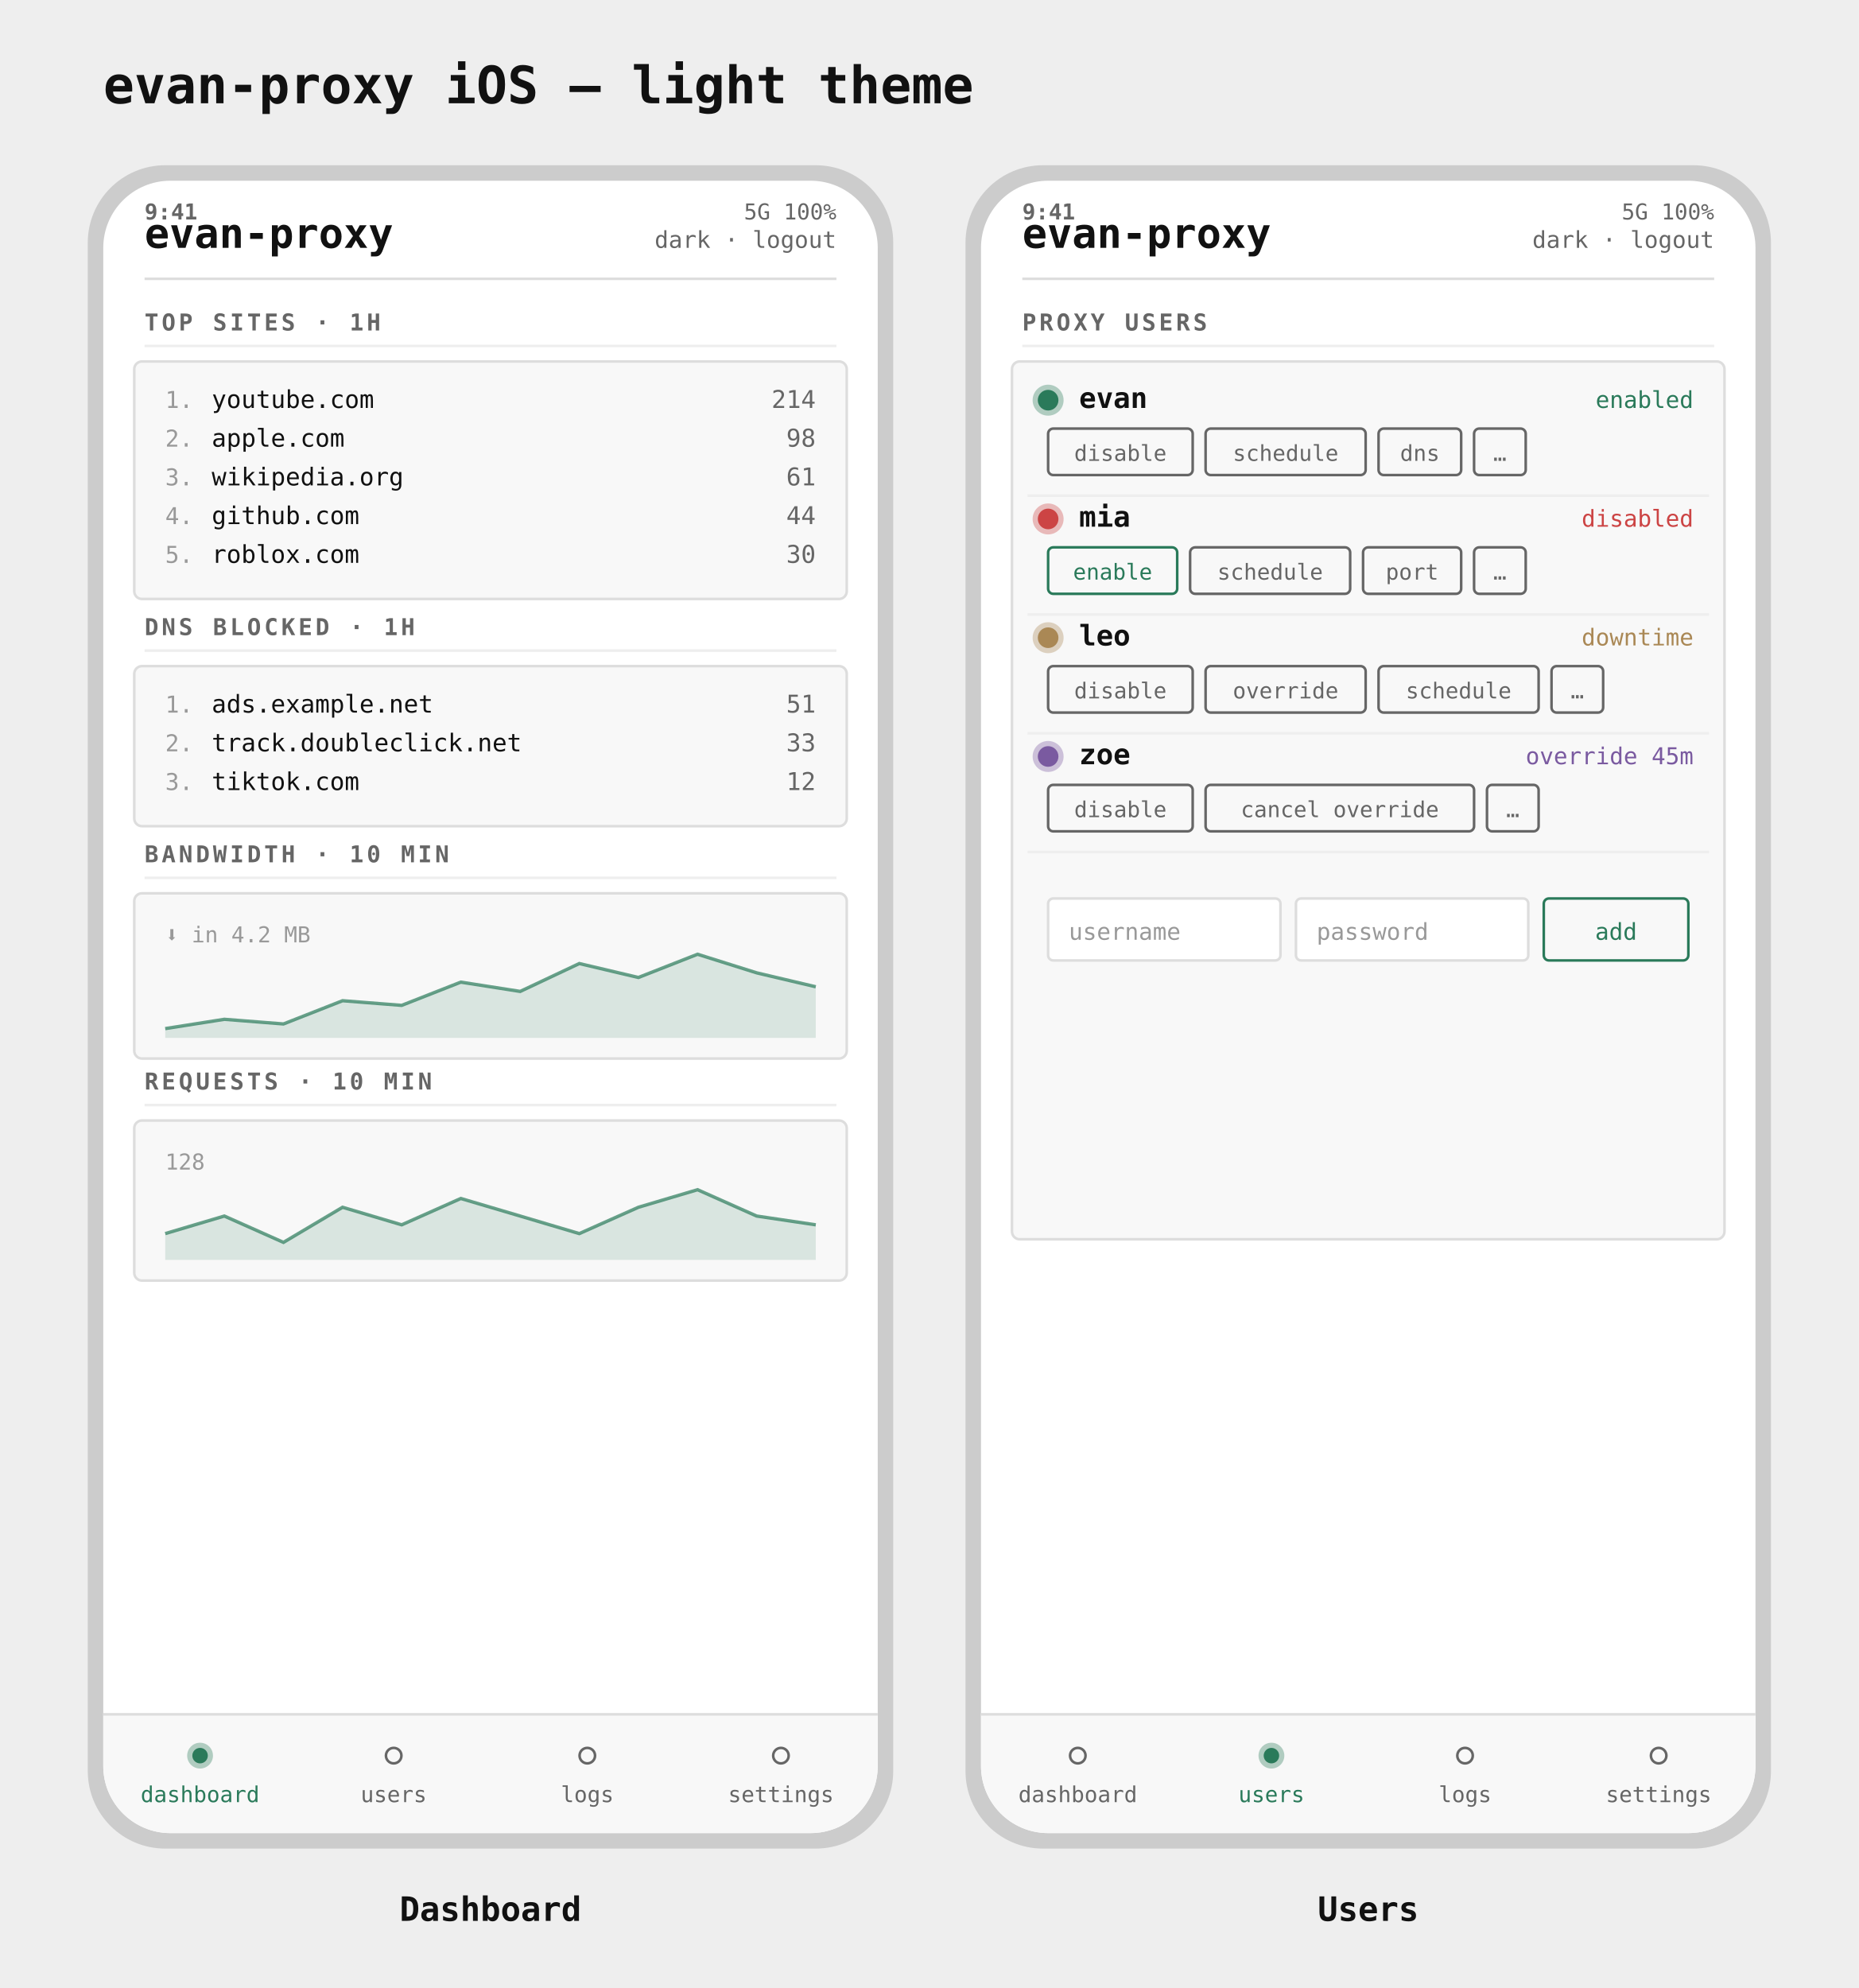
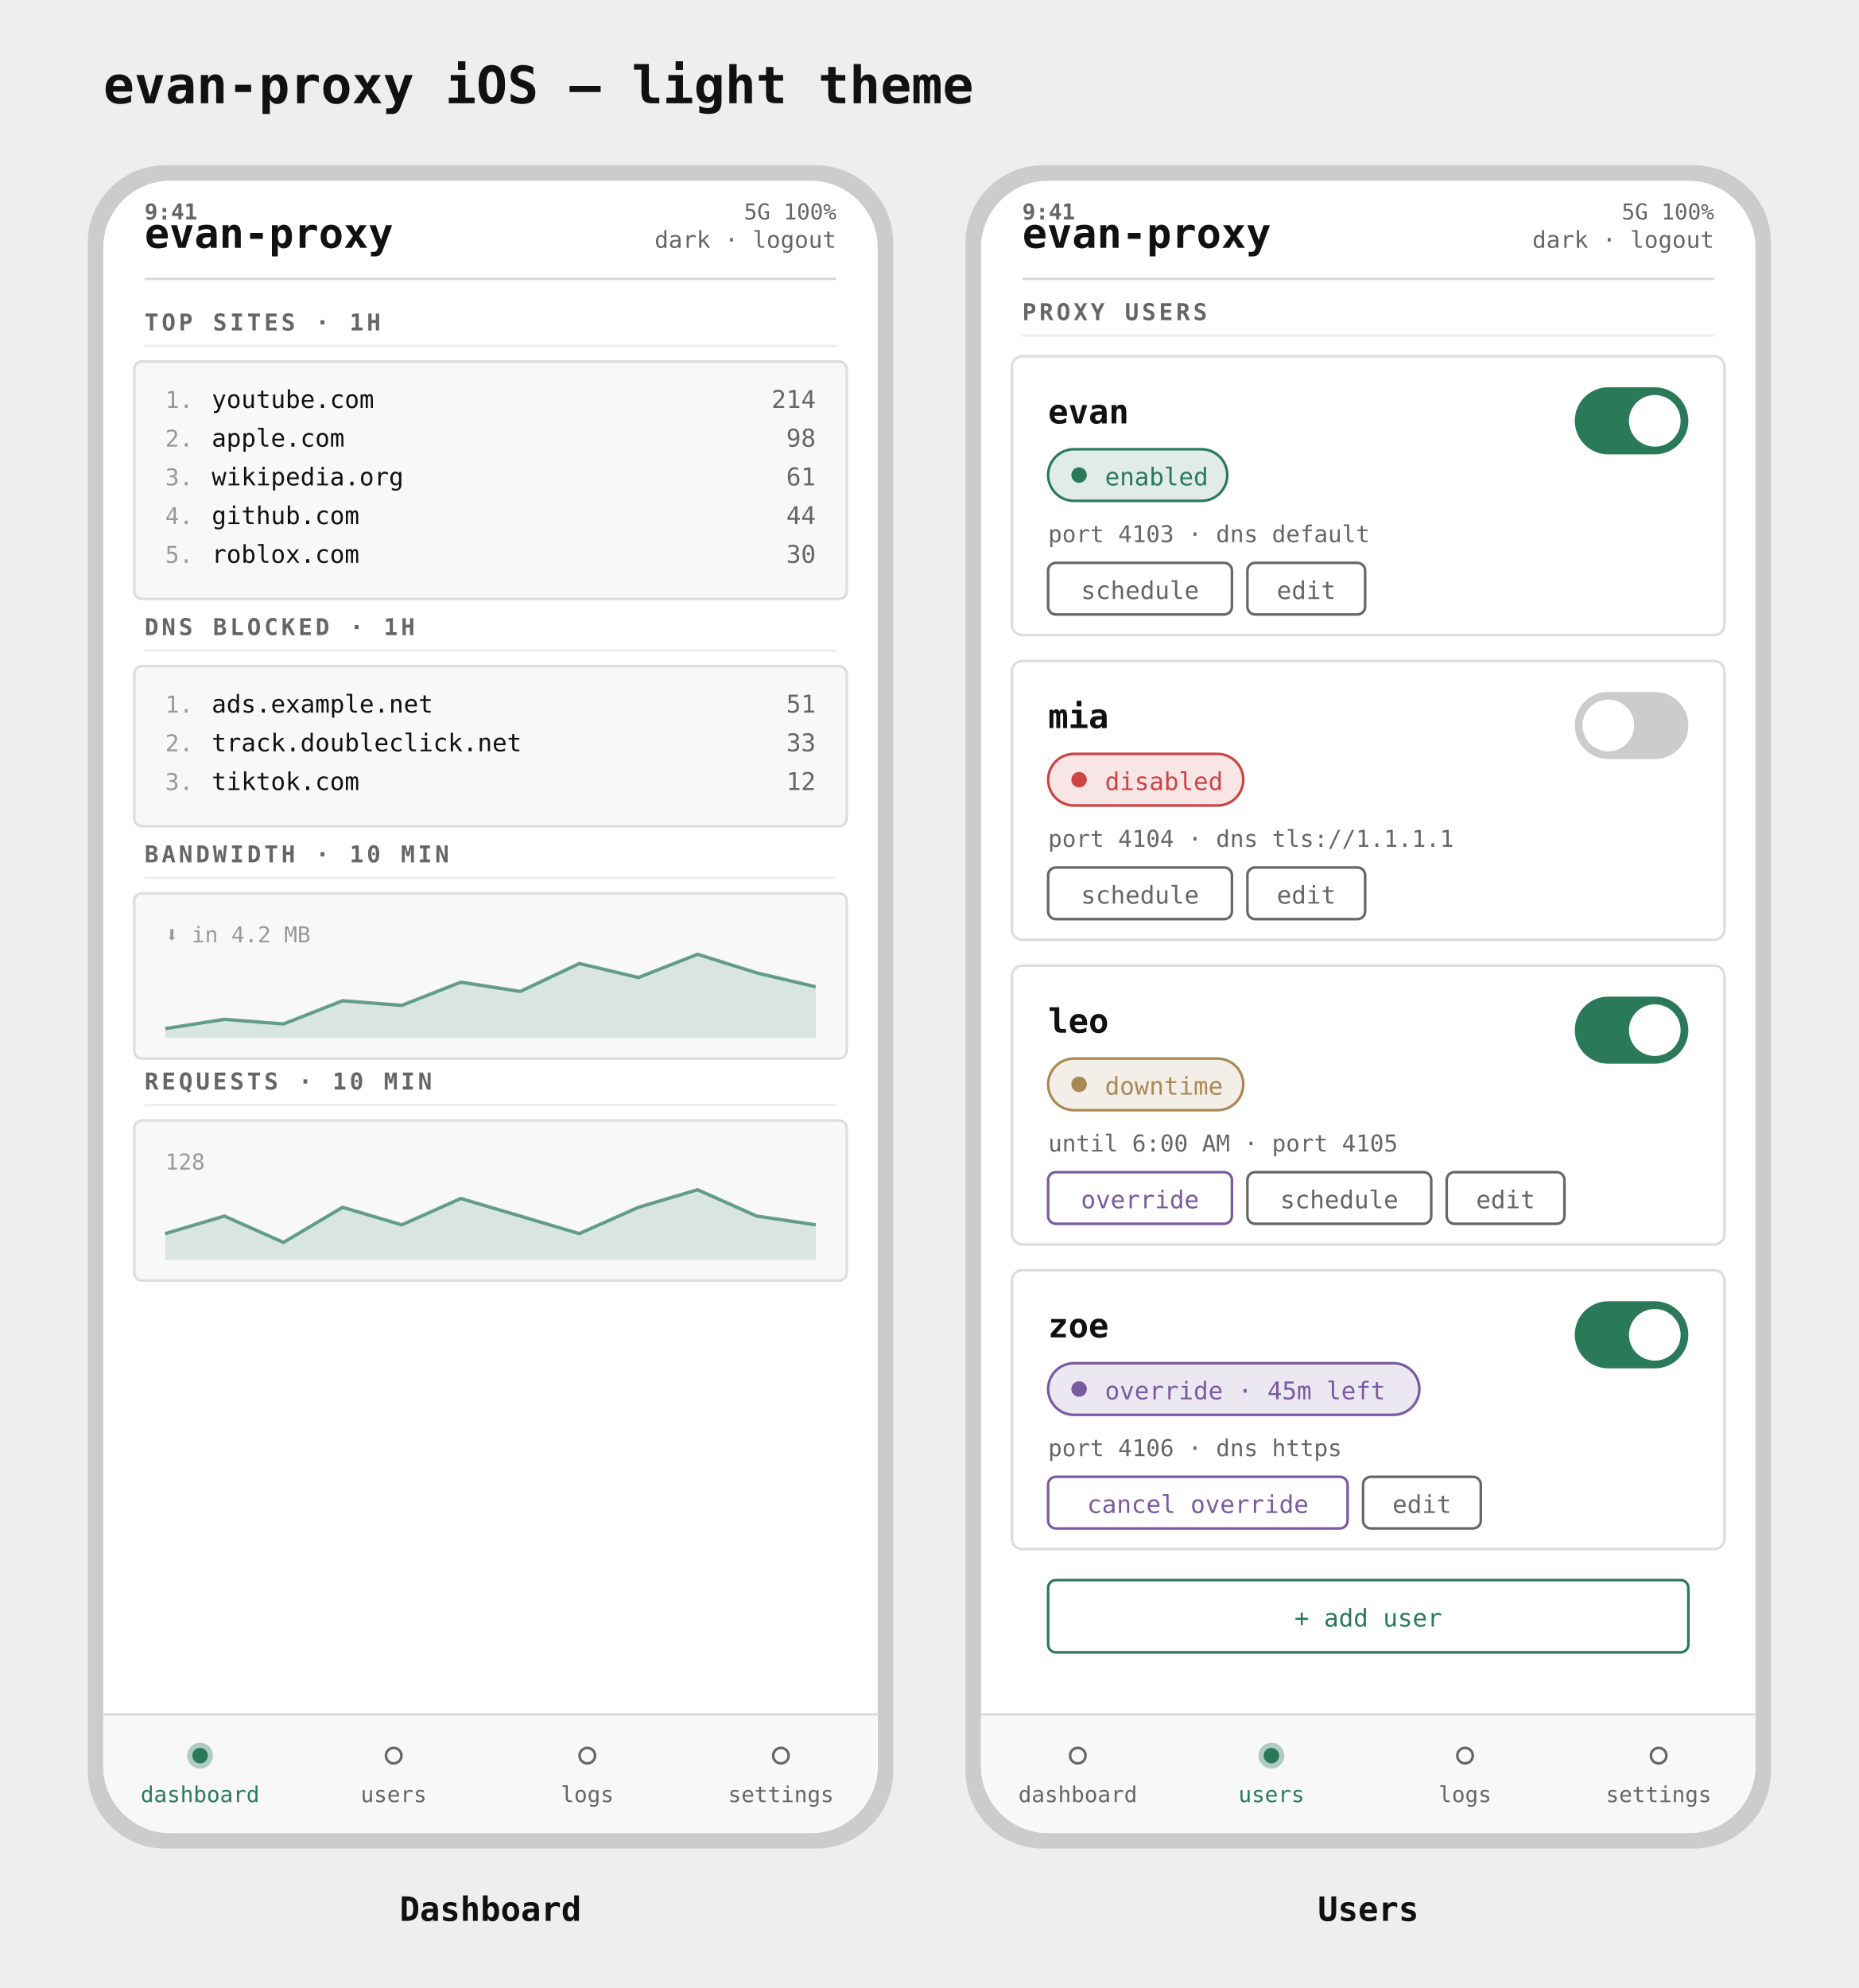
<svg xmlns="http://www.w3.org/2000/svg" width="720" height="770" viewBox="0 0 720 770" font-family="Inconsolata, 'SF Mono', 'DejaVu Sans Mono', Menlo, monospace">
  <rect x="0" y="0" width="720" height="770" rx="0" fill="#eeeeee" />
  <text x="40" y="40" font-family="Inconsolata, 'SF Mono', 'DejaVu Sans Mono', Menlo, monospace" font-size="20" fill="#111111" font-weight="bold" text-anchor="start">evan-proxy iOS — light theme</text>
  <rect x="34" y="64" width="312" height="652" rx="30" fill="#cccccc" />
  <rect x="40" y="70" width="300" height="640" rx="26" fill="#ffffff" />
  <text x="56" y="85" font-family="Inconsolata, 'SF Mono', 'DejaVu Sans Mono', Menlo, monospace" font-size="8.5" fill="#666666" font-weight="bold" text-anchor="start">9:41</text>
  <text x="324" y="85" font-family="Inconsolata, 'SF Mono', 'DejaVu Sans Mono', Menlo, monospace" font-size="8.5" fill="#666666" font-weight="normal" text-anchor="end">5G  100%</text>
  <clipPath id="clip4070">
    <rect x="40" y="70" width="300" height="640" rx="26" />
  </clipPath>
  <g clip-path="url(#clip4070)">
    <text x="56" y="96" font-family="Inconsolata, 'SF Mono', 'DejaVu Sans Mono', Menlo, monospace" font-size="16" fill="#111111" font-weight="bold" text-anchor="start">evan-proxy</text>
    <text x="324" y="96" font-family="Inconsolata, 'SF Mono', 'DejaVu Sans Mono', Menlo, monospace" font-size="9" fill="#666666" font-weight="normal" text-anchor="end">dark  ·  logout</text>
    <line x1="56" y1="108" x2="324" y2="108" stroke="#dddddd" stroke-width="1" />
    <text x="56" y="128" font-family="Inconsolata, 'SF Mono', 'DejaVu Sans Mono', Menlo, monospace" font-size="9" fill="#666666" font-weight="bold" text-anchor="start" letter-spacing="1.2">TOP SITES · 1H</text>
    <line x1="56" y1="134" x2="324" y2="134" stroke="#eeeeee" stroke-width="1" />
    <rect x="52" y="140" width="276" height="92" rx="3" fill="#f8f8f8" stroke="#dddddd" stroke-width="1" />
    <text x="64" y="158" font-family="Inconsolata, 'SF Mono', 'DejaVu Sans Mono', Menlo, monospace" font-size="9" fill="#999999" font-weight="normal" text-anchor="start">1.</text>
    <text x="82" y="158" font-family="Inconsolata, 'SF Mono', 'DejaVu Sans Mono', Menlo, monospace" font-size="9.5" fill="#111111" font-weight="normal" text-anchor="start">youtube.com</text>
    <text x="316" y="158" font-family="Inconsolata, 'SF Mono', 'DejaVu Sans Mono', Menlo, monospace" font-size="9.5" fill="#666666" font-weight="normal" text-anchor="end">214</text>
    <text x="64" y="173" font-family="Inconsolata, 'SF Mono', 'DejaVu Sans Mono', Menlo, monospace" font-size="9" fill="#999999" font-weight="normal" text-anchor="start">2.</text>
    <text x="82" y="173" font-family="Inconsolata, 'SF Mono', 'DejaVu Sans Mono', Menlo, monospace" font-size="9.5" fill="#111111" font-weight="normal" text-anchor="start">apple.com</text>
    <text x="316" y="173" font-family="Inconsolata, 'SF Mono', 'DejaVu Sans Mono', Menlo, monospace" font-size="9.5" fill="#666666" font-weight="normal" text-anchor="end">98</text>
    <text x="64" y="188" font-family="Inconsolata, 'SF Mono', 'DejaVu Sans Mono', Menlo, monospace" font-size="9" fill="#999999" font-weight="normal" text-anchor="start">3.</text>
    <text x="82" y="188" font-family="Inconsolata, 'SF Mono', 'DejaVu Sans Mono', Menlo, monospace" font-size="9.5" fill="#111111" font-weight="normal" text-anchor="start">wikipedia.org</text>
    <text x="316" y="188" font-family="Inconsolata, 'SF Mono', 'DejaVu Sans Mono', Menlo, monospace" font-size="9.5" fill="#666666" font-weight="normal" text-anchor="end">61</text>
    <text x="64" y="203" font-family="Inconsolata, 'SF Mono', 'DejaVu Sans Mono', Menlo, monospace" font-size="9" fill="#999999" font-weight="normal" text-anchor="start">4.</text>
    <text x="82" y="203" font-family="Inconsolata, 'SF Mono', 'DejaVu Sans Mono', Menlo, monospace" font-size="9.5" fill="#111111" font-weight="normal" text-anchor="start">github.com</text>
    <text x="316" y="203" font-family="Inconsolata, 'SF Mono', 'DejaVu Sans Mono', Menlo, monospace" font-size="9.5" fill="#666666" font-weight="normal" text-anchor="end">44</text>
    <text x="64" y="218" font-family="Inconsolata, 'SF Mono', 'DejaVu Sans Mono', Menlo, monospace" font-size="9" fill="#999999" font-weight="normal" text-anchor="start">5.</text>
    <text x="82" y="218" font-family="Inconsolata, 'SF Mono', 'DejaVu Sans Mono', Menlo, monospace" font-size="9.5" fill="#111111" font-weight="normal" text-anchor="start">roblox.com</text>
    <text x="316" y="218" font-family="Inconsolata, 'SF Mono', 'DejaVu Sans Mono', Menlo, monospace" font-size="9.5" fill="#666666" font-weight="normal" text-anchor="end">30</text>
    <text x="56" y="246" font-family="Inconsolata, 'SF Mono', 'DejaVu Sans Mono', Menlo, monospace" font-size="9" fill="#666666" font-weight="bold" text-anchor="start" letter-spacing="1.2">DNS BLOCKED · 1H</text>
    <line x1="56" y1="252" x2="324" y2="252" stroke="#eeeeee" stroke-width="1" />
    <rect x="52" y="258" width="276" height="62" rx="3" fill="#f8f8f8" stroke="#dddddd" stroke-width="1" />
    <text x="64" y="276" font-family="Inconsolata, 'SF Mono', 'DejaVu Sans Mono', Menlo, monospace" font-size="9" fill="#999999" font-weight="normal" text-anchor="start">1.</text>
    <text x="82" y="276" font-family="Inconsolata, 'SF Mono', 'DejaVu Sans Mono', Menlo, monospace" font-size="9.5" fill="#111111" font-weight="normal" text-anchor="start">ads.example.net</text>
    <text x="316" y="276" font-family="Inconsolata, 'SF Mono', 'DejaVu Sans Mono', Menlo, monospace" font-size="9.5" fill="#666666" font-weight="normal" text-anchor="end">51</text>
    <text x="64" y="291" font-family="Inconsolata, 'SF Mono', 'DejaVu Sans Mono', Menlo, monospace" font-size="9" fill="#999999" font-weight="normal" text-anchor="start">2.</text>
    <text x="82" y="291" font-family="Inconsolata, 'SF Mono', 'DejaVu Sans Mono', Menlo, monospace" font-size="9.5" fill="#111111" font-weight="normal" text-anchor="start">track.doubleclick.net</text>
    <text x="316" y="291" font-family="Inconsolata, 'SF Mono', 'DejaVu Sans Mono', Menlo, monospace" font-size="9.5" fill="#666666" font-weight="normal" text-anchor="end">33</text>
    <text x="64" y="306" font-family="Inconsolata, 'SF Mono', 'DejaVu Sans Mono', Menlo, monospace" font-size="9" fill="#999999" font-weight="normal" text-anchor="start">3.</text>
    <text x="82" y="306" font-family="Inconsolata, 'SF Mono', 'DejaVu Sans Mono', Menlo, monospace" font-size="9.5" fill="#111111" font-weight="normal" text-anchor="start">tiktok.com</text>
    <text x="316" y="306" font-family="Inconsolata, 'SF Mono', 'DejaVu Sans Mono', Menlo, monospace" font-size="9.5" fill="#666666" font-weight="normal" text-anchor="end">12</text>
    <text x="56" y="334" font-family="Inconsolata, 'SF Mono', 'DejaVu Sans Mono', Menlo, monospace" font-size="9" fill="#666666" font-weight="bold" text-anchor="start" letter-spacing="1.2">BANDWIDTH · 10 MIN</text>
    <line x1="56" y1="340" x2="324" y2="340" stroke="#eeeeee" stroke-width="1" />
    <rect x="52" y="346" width="276" height="64" rx="3" fill="#f8f8f8" stroke="#dddddd" stroke-width="1" />
    <polygon points="64.0,398.4 86.9,394.8 109.8,396.6 132.7,387.6 155.6,389.4 178.5,380.4 201.5,384.0 224.4,373.2 247.3,378.6 270.2,369.6 293.1,376.8 316.0,382.2 316.0,402.0 64.0,402.0" fill="#2a7a5a" opacity="0.15" />
    <polyline points="64.0,398.4 86.9,394.8 109.8,396.6 132.7,387.6 155.6,389.4 178.5,380.4 201.5,384.0 224.4,373.2 247.3,378.6 270.2,369.6 293.1,376.8 316.0,382.2" fill="none" stroke="#2a7a5a" stroke-width="1.3" opacity="0.7" />
    <text x="64" y="365" font-family="Inconsolata, 'SF Mono', 'DejaVu Sans Mono', Menlo, monospace" font-size="8.5" fill="#999999" font-weight="normal" text-anchor="start">⬇ in 4.2 MB</text>
    <text x="56" y="422" font-family="Inconsolata, 'SF Mono', 'DejaVu Sans Mono', Menlo, monospace" font-size="9" fill="#666666" font-weight="bold" text-anchor="start" letter-spacing="1.2">REQUESTS · 10 MIN</text>
    <line x1="56" y1="428" x2="324" y2="428" stroke="#eeeeee" stroke-width="1" />
    <rect x="52" y="434" width="276" height="62" rx="3" fill="#f8f8f8" stroke="#dddddd" stroke-width="1" />
    <polygon points="64.0,477.8 86.9,471.0 109.8,481.2 132.7,467.6 155.6,474.4 178.5,464.2 201.5,471.0 224.4,477.8 247.3,467.6 270.2,460.8 293.1,471.0 316.0,474.4 316.0,488.0 64.0,488.0" fill="#2a7a5a" opacity="0.15" />
    <polyline points="64.0,477.8 86.9,471.0 109.8,481.2 132.7,467.6 155.6,474.4 178.5,464.2 201.5,471.0 224.4,477.8 247.3,467.6 270.2,460.8 293.1,471.0 316.0,474.4" fill="none" stroke="#2a7a5a" stroke-width="1.3" opacity="0.7" />
    <text x="64" y="453" font-family="Inconsolata, 'SF Mono', 'DejaVu Sans Mono', Menlo, monospace" font-size="8.5" fill="#999999" font-weight="normal" text-anchor="start">128</text>
    <rect x="40" y="664" width="300" height="46" rx="0" fill="#f8f8f8" />
    <line x1="40" y1="664" x2="340" y2="664" stroke="#dddddd" stroke-width="1" />
+     <circle cx="77.5" cy="680" r="5" fill="#2a7a5a" opacity="0.35" />
    <circle cx="77.5" cy="680" r="3" fill="#2a7a5a" />
-     <circle cx="77.5" cy="680" r="5" fill="#2a7a5a" opacity="0.35" />
    <text x="77.5" y="698" font-family="Inconsolata, 'SF Mono', 'DejaVu Sans Mono', Menlo, monospace" font-size="8.5" fill="#2a7a5a" font-weight="normal" text-anchor="middle">dashboard</text>
    <circle cx="152.5" cy="680" r="3" fill="none" stroke="#666666" stroke-width="1" />
    <text x="152.5" y="698" font-family="Inconsolata, 'SF Mono', 'DejaVu Sans Mono', Menlo, monospace" font-size="8.5" fill="#666666" font-weight="normal" text-anchor="middle">users</text>
    <circle cx="227.5" cy="680" r="3" fill="none" stroke="#666666" stroke-width="1" />
    <text x="227.5" y="698" font-family="Inconsolata, 'SF Mono', 'DejaVu Sans Mono', Menlo, monospace" font-size="8.5" fill="#666666" font-weight="normal" text-anchor="middle">logs</text>
    <circle cx="302.5" cy="680" r="3" fill="none" stroke="#666666" stroke-width="1" />
    <text x="302.5" y="698" font-family="Inconsolata, 'SF Mono', 'DejaVu Sans Mono', Menlo, monospace" font-size="8.5" fill="#666666" font-weight="normal" text-anchor="middle">settings</text>
  </g>
  <text x="190.0" y="744" font-family="Inconsolata, 'SF Mono', 'DejaVu Sans Mono', Menlo, monospace" font-size="13" fill="#111111" font-weight="bold" text-anchor="middle">Dashboard</text>
  <rect x="374" y="64" width="312" height="652" rx="30" fill="#cccccc" />
  <rect x="380" y="70" width="300" height="640" rx="26" fill="#ffffff" />
  <text x="396" y="85" font-family="Inconsolata, 'SF Mono', 'DejaVu Sans Mono', Menlo, monospace" font-size="8.5" fill="#666666" font-weight="bold" text-anchor="start">9:41</text>
  <text x="664" y="85" font-family="Inconsolata, 'SF Mono', 'DejaVu Sans Mono', Menlo, monospace" font-size="8.5" fill="#666666" font-weight="normal" text-anchor="end">5G  100%</text>
  <clipPath id="clip38070">
    <rect x="380" y="70" width="300" height="640" rx="26" />
  </clipPath>
  <g clip-path="url(#clip38070)">
    <text x="396" y="96" font-family="Inconsolata, 'SF Mono', 'DejaVu Sans Mono', Menlo, monospace" font-size="16" fill="#111111" font-weight="bold" text-anchor="start">evan-proxy</text>
    <text x="664" y="96" font-family="Inconsolata, 'SF Mono', 'DejaVu Sans Mono', Menlo, monospace" font-size="9" fill="#666666" font-weight="normal" text-anchor="end">dark  ·  logout</text>
    <line x1="396" y1="108" x2="664" y2="108" stroke="#dddddd" stroke-width="1" />
-     <text x="396" y="128" font-family="Inconsolata, 'SF Mono', 'DejaVu Sans Mono', Menlo, monospace" font-size="9" fill="#666666" font-weight="bold" text-anchor="start" letter-spacing="1.2">PROXY USERS</text>
-     <line x1="396" y1="134" x2="664" y2="134" stroke="#eeeeee" stroke-width="1" />
-     <rect x="392" y="140" width="276" height="340" rx="3" fill="#f8f8f8" stroke="#dddddd" stroke-width="1" />
-     <circle cx="406" cy="155" r="4" fill="#2a7a5a" />
-     <circle cx="406" cy="155" r="6" fill="#2a7a5a" opacity="0.35" />
-     <text x="418" y="158" font-family="Inconsolata, 'SF Mono', 'DejaVu Sans Mono', Menlo, monospace" font-size="11" fill="#111111" font-weight="bold" text-anchor="start">evan</text>
-     <text x="656" y="158" font-family="Inconsolata, 'SF Mono', 'DejaVu Sans Mono', Menlo, monospace" font-size="9" fill="#2a7a5a" font-weight="normal" text-anchor="end">enabled</text>
-     <rect x="406" y="166" width="56.0" height="18" rx="2" fill="none" stroke="#666666" stroke-width="1" />
-     <text x="434.0" y="178.5" font-family="Inconsolata, 'SF Mono', 'DejaVu Sans Mono', Menlo, monospace" font-size="8.5" fill="#666666" font-weight="normal" text-anchor="middle">disable</text>
-     <rect x="467.0" y="166" width="62.0" height="18" rx="2" fill="none" stroke="#666666" stroke-width="1" />
-     <text x="498.0" y="178.5" font-family="Inconsolata, 'SF Mono', 'DejaVu Sans Mono', Menlo, monospace" font-size="8.5" fill="#666666" font-weight="normal" text-anchor="middle">schedule</text>
-     <rect x="534.0" y="166" width="32.0" height="18" rx="2" fill="none" stroke="#666666" stroke-width="1" />
-     <text x="550.0" y="178.5" font-family="Inconsolata, 'SF Mono', 'DejaVu Sans Mono', Menlo, monospace" font-size="8.5" fill="#666666" font-weight="normal" text-anchor="middle">dns</text>
-     <rect x="571.0" y="166" width="20.0" height="18" rx="2" fill="none" stroke="#666666" stroke-width="1" />
-     <text x="581.0" y="178.5" font-family="Inconsolata, 'SF Mono', 'DejaVu Sans Mono', Menlo, monospace" font-size="8.5" fill="#666666" font-weight="normal" text-anchor="middle">…</text>
-     <line x1="398" y1="192" x2="662" y2="192" stroke="#eeeeee" stroke-width="1" />
-     <circle cx="406" cy="201" r="4" fill="#cc4444" />
-     <circle cx="406" cy="201" r="6" fill="#cc4444" opacity="0.35" />
-     <text x="418" y="204" font-family="Inconsolata, 'SF Mono', 'DejaVu Sans Mono', Menlo, monospace" font-size="11" fill="#111111" font-weight="bold" text-anchor="start">mia</text>
-     <text x="656" y="204" font-family="Inconsolata, 'SF Mono', 'DejaVu Sans Mono', Menlo, monospace" font-size="9" fill="#cc4444" font-weight="normal" text-anchor="end">disabled</text>
-     <rect x="406" y="212" width="50.0" height="18" rx="2" fill="none" stroke="#2a7a5a" stroke-width="1" />
-     <text x="431.0" y="224.5" font-family="Inconsolata, 'SF Mono', 'DejaVu Sans Mono', Menlo, monospace" font-size="8.5" fill="#2a7a5a" font-weight="normal" text-anchor="middle">enable</text>
-     <rect x="461.0" y="212" width="62.0" height="18" rx="2" fill="none" stroke="#666666" stroke-width="1" />
-     <text x="492.0" y="224.5" font-family="Inconsolata, 'SF Mono', 'DejaVu Sans Mono', Menlo, monospace" font-size="8.5" fill="#666666" font-weight="normal" text-anchor="middle">schedule</text>
-     <rect x="528.0" y="212" width="38.0" height="18" rx="2" fill="none" stroke="#666666" stroke-width="1" />
-     <text x="547.0" y="224.5" font-family="Inconsolata, 'SF Mono', 'DejaVu Sans Mono', Menlo, monospace" font-size="8.5" fill="#666666" font-weight="normal" text-anchor="middle">port</text>
-     <rect x="571.0" y="212" width="20.0" height="18" rx="2" fill="none" stroke="#666666" stroke-width="1" />
-     <text x="581.0" y="224.5" font-family="Inconsolata, 'SF Mono', 'DejaVu Sans Mono', Menlo, monospace" font-size="8.5" fill="#666666" font-weight="normal" text-anchor="middle">…</text>
-     <line x1="398" y1="238" x2="662" y2="238" stroke="#eeeeee" stroke-width="1" />
-     <circle cx="406" cy="247" r="4" fill="#aa8855" />
-     <circle cx="406" cy="247" r="6" fill="#aa8855" opacity="0.35" />
-     <text x="418" y="250" font-family="Inconsolata, 'SF Mono', 'DejaVu Sans Mono', Menlo, monospace" font-size="11" fill="#111111" font-weight="bold" text-anchor="start">leo</text>
-     <text x="656" y="250" font-family="Inconsolata, 'SF Mono', 'DejaVu Sans Mono', Menlo, monospace" font-size="9" fill="#aa8855" font-weight="normal" text-anchor="end">downtime</text>
-     <rect x="406" y="258" width="56.0" height="18" rx="2" fill="none" stroke="#666666" stroke-width="1" />
-     <text x="434.0" y="270.5" font-family="Inconsolata, 'SF Mono', 'DejaVu Sans Mono', Menlo, monospace" font-size="8.5" fill="#666666" font-weight="normal" text-anchor="middle">disable</text>
-     <rect x="467.0" y="258" width="62.0" height="18" rx="2" fill="none" stroke="#666666" stroke-width="1" />
-     <text x="498.0" y="270.5" font-family="Inconsolata, 'SF Mono', 'DejaVu Sans Mono', Menlo, monospace" font-size="8.5" fill="#666666" font-weight="normal" text-anchor="middle">override</text>
-     <rect x="534.0" y="258" width="62.0" height="18" rx="2" fill="none" stroke="#666666" stroke-width="1" />
-     <text x="565.0" y="270.5" font-family="Inconsolata, 'SF Mono', 'DejaVu Sans Mono', Menlo, monospace" font-size="8.5" fill="#666666" font-weight="normal" text-anchor="middle">schedule</text>
-     <rect x="601.0" y="258" width="20.0" height="18" rx="2" fill="none" stroke="#666666" stroke-width="1" />
-     <text x="611.0" y="270.5" font-family="Inconsolata, 'SF Mono', 'DejaVu Sans Mono', Menlo, monospace" font-size="8.5" fill="#666666" font-weight="normal" text-anchor="middle">…</text>
-     <line x1="398" y1="284" x2="662" y2="284" stroke="#eeeeee" stroke-width="1" />
-     <circle cx="406" cy="293" r="4" fill="#7a5aa0" />
-     <circle cx="406" cy="293" r="6" fill="#7a5aa0" opacity="0.35" />
-     <text x="418" y="296" font-family="Inconsolata, 'SF Mono', 'DejaVu Sans Mono', Menlo, monospace" font-size="11" fill="#111111" font-weight="bold" text-anchor="start">zoe</text>
-     <text x="656" y="296" font-family="Inconsolata, 'SF Mono', 'DejaVu Sans Mono', Menlo, monospace" font-size="9" fill="#7a5aa0" font-weight="normal" text-anchor="end">override 45m</text>
-     <rect x="406" y="304" width="56.0" height="18" rx="2" fill="none" stroke="#666666" stroke-width="1" />
-     <text x="434.0" y="316.5" font-family="Inconsolata, 'SF Mono', 'DejaVu Sans Mono', Menlo, monospace" font-size="8.5" fill="#666666" font-weight="normal" text-anchor="middle">disable</text>
-     <rect x="467.0" y="304" width="104.0" height="18" rx="2" fill="none" stroke="#666666" stroke-width="1" />
-     <text x="519.0" y="316.5" font-family="Inconsolata, 'SF Mono', 'DejaVu Sans Mono', Menlo, monospace" font-size="8.5" fill="#666666" font-weight="normal" text-anchor="middle">cancel override</text>
-     <rect x="576.0" y="304" width="20.0" height="18" rx="2" fill="none" stroke="#666666" stroke-width="1" />
-     <text x="586.0" y="316.5" font-family="Inconsolata, 'SF Mono', 'DejaVu Sans Mono', Menlo, monospace" font-size="8.5" fill="#666666" font-weight="normal" text-anchor="middle">…</text>
-     <line x1="398" y1="330" x2="662" y2="330" stroke="#eeeeee" stroke-width="1" />
-     <rect x="406" y="348" width="90" height="24" rx="2" fill="#ffffff" stroke="#dddddd" stroke-width="1" />
-     <text x="414" y="364" font-family="Inconsolata, 'SF Mono', 'DejaVu Sans Mono', Menlo, monospace" font-size="9" fill="#999999" font-weight="normal" text-anchor="start">username</text>
-     <rect x="502" y="348" width="90" height="24" rx="2" fill="#ffffff" stroke="#dddddd" stroke-width="1" />
-     <text x="510" y="364" font-family="Inconsolata, 'SF Mono', 'DejaVu Sans Mono', Menlo, monospace" font-size="9" fill="#999999" font-weight="normal" text-anchor="start">password</text>
-     <rect x="598" y="348" width="56" height="24" rx="2" fill="#f8f8f8" stroke="#2a7a5a" stroke-width="1" />
-     <text x="626" y="364" font-family="Inconsolata, 'SF Mono', 'DejaVu Sans Mono', Menlo, monospace" font-size="9" fill="#2a7a5a" font-weight="normal" text-anchor="middle">add</text>
+     <text x="396" y="124" font-family="Inconsolata, 'SF Mono', 'DejaVu Sans Mono', Menlo, monospace" font-size="9" fill="#666666" font-weight="bold" text-anchor="start" letter-spacing="1.2">PROXY USERS</text>
+     <line x1="396" y1="130" x2="664" y2="130" stroke="#eeeeee" stroke-width="1" />
+     <rect x="392" y="138" width="276" height="108" rx="4" fill="#ffffff" stroke="#dddddd" stroke-width="1" />
+     <text x="406" y="164" font-family="Inconsolata, 'SF Mono', 'DejaVu Sans Mono', Menlo, monospace" font-size="13" fill="#111111" font-weight="bold" text-anchor="start">evan</text>
+     <rect x="610" y="150" width="44" height="26" rx="13" fill="#2a7a5a" />
+     <circle cx="641" cy="163" r="10" fill="#ffffff" />
+     <rect x="406" y="174" width="69.4" height="20" rx="10" fill="#2a7a5a23" stroke="#2a7a5a" stroke-width="1" />
+     <circle cx="418" cy="184" r="3" fill="#2a7a5a" />
+     <text x="428" y="188" font-family="Inconsolata, 'SF Mono', 'DejaVu Sans Mono', Menlo, monospace" font-size="9.5" fill="#2a7a5a" font-weight="normal" text-anchor="start">enabled</text>
+     <text x="406" y="210" font-family="Inconsolata, 'SF Mono', 'DejaVu Sans Mono', Menlo, monospace" font-size="9" fill="#666666" font-weight="normal" text-anchor="start">port 4103 · dns default</text>
+     <rect x="406" y="218" width="71.2" height="20" rx="3" fill="none" stroke="#666666" stroke-width="1" />
+     <text x="441.6" y="232.0" font-family="Inconsolata, 'SF Mono', 'DejaVu Sans Mono', Menlo, monospace" font-size="9.5" fill="#666666" font-weight="normal" text-anchor="middle">schedule</text>
+     <rect x="483.2" y="218" width="45.6" height="20" rx="3" fill="none" stroke="#666666" stroke-width="1" />
+     <text x="506.0" y="232.0" font-family="Inconsolata, 'SF Mono', 'DejaVu Sans Mono', Menlo, monospace" font-size="9.5" fill="#666666" font-weight="normal" text-anchor="middle">edit</text>
+     <rect x="392" y="256" width="276" height="108" rx="4" fill="#ffffff" stroke="#dddddd" stroke-width="1" />
+     <text x="406" y="282" font-family="Inconsolata, 'SF Mono', 'DejaVu Sans Mono', Menlo, monospace" font-size="13" fill="#111111" font-weight="bold" text-anchor="start">mia</text>
+     <rect x="610" y="268" width="44" height="26" rx="13" fill="#cccccc" />
+     <circle cx="623" cy="281" r="10" fill="#ffffff" />
+     <rect x="406" y="292" width="75.6" height="20" rx="10" fill="#cc444423" stroke="#cc4444" stroke-width="1" />
+     <circle cx="418" cy="302" r="3" fill="#cc4444" />
+     <text x="428" y="306" font-family="Inconsolata, 'SF Mono', 'DejaVu Sans Mono', Menlo, monospace" font-size="9.5" fill="#cc4444" font-weight="normal" text-anchor="start">disabled</text>
+     <text x="406" y="328" font-family="Inconsolata, 'SF Mono', 'DejaVu Sans Mono', Menlo, monospace" font-size="9" fill="#666666" font-weight="normal" text-anchor="start">port 4104 · dns tls://1.1.1.1</text>
+     <rect x="406" y="336" width="71.2" height="20" rx="3" fill="none" stroke="#666666" stroke-width="1" />
+     <text x="441.6" y="350.0" font-family="Inconsolata, 'SF Mono', 'DejaVu Sans Mono', Menlo, monospace" font-size="9.5" fill="#666666" font-weight="normal" text-anchor="middle">schedule</text>
+     <rect x="483.2" y="336" width="45.6" height="20" rx="3" fill="none" stroke="#666666" stroke-width="1" />
+     <text x="506.0" y="350.0" font-family="Inconsolata, 'SF Mono', 'DejaVu Sans Mono', Menlo, monospace" font-size="9.5" fill="#666666" font-weight="normal" text-anchor="middle">edit</text>
+     <rect x="392" y="374" width="276" height="108" rx="4" fill="#ffffff" stroke="#dddddd" stroke-width="1" />
+     <text x="406" y="400" font-family="Inconsolata, 'SF Mono', 'DejaVu Sans Mono', Menlo, monospace" font-size="13" fill="#111111" font-weight="bold" text-anchor="start">leo</text>
+     <rect x="610" y="386" width="44" height="26" rx="13" fill="#2a7a5a" />
+     <circle cx="641" cy="399" r="10" fill="#ffffff" />
+     <rect x="406" y="410" width="75.6" height="20" rx="10" fill="#aa885523" stroke="#aa8855" stroke-width="1" />
+     <circle cx="418" cy="420" r="3" fill="#aa8855" />
+     <text x="428" y="424" font-family="Inconsolata, 'SF Mono', 'DejaVu Sans Mono', Menlo, monospace" font-size="9.5" fill="#aa8855" font-weight="normal" text-anchor="start">downtime</text>
+     <text x="406" y="446" font-family="Inconsolata, 'SF Mono', 'DejaVu Sans Mono', Menlo, monospace" font-size="9" fill="#666666" font-weight="normal" text-anchor="start">until 6:00 AM · port 4105</text>
+     <rect x="406" y="454" width="71.2" height="20" rx="3" fill="none" stroke="#7a5aa0" stroke-width="1" />
+     <text x="441.6" y="468.0" font-family="Inconsolata, 'SF Mono', 'DejaVu Sans Mono', Menlo, monospace" font-size="9.5" fill="#7a5aa0" font-weight="normal" text-anchor="middle">override</text>
+     <rect x="483.2" y="454" width="71.2" height="20" rx="3" fill="none" stroke="#666666" stroke-width="1" />
+     <text x="518.8" y="468.0" font-family="Inconsolata, 'SF Mono', 'DejaVu Sans Mono', Menlo, monospace" font-size="9.5" fill="#666666" font-weight="normal" text-anchor="middle">schedule</text>
+     <rect x="560.4" y="454" width="45.6" height="20" rx="3" fill="none" stroke="#666666" stroke-width="1" />
+     <text x="583.2" y="468.0" font-family="Inconsolata, 'SF Mono', 'DejaVu Sans Mono', Menlo, monospace" font-size="9.5" fill="#666666" font-weight="normal" text-anchor="middle">edit</text>
+     <rect x="392" y="492" width="276" height="108" rx="4" fill="#ffffff" stroke="#dddddd" stroke-width="1" />
+     <text x="406" y="518" font-family="Inconsolata, 'SF Mono', 'DejaVu Sans Mono', Menlo, monospace" font-size="13" fill="#111111" font-weight="bold" text-anchor="start">zoe</text>
+     <rect x="610" y="504" width="44" height="26" rx="13" fill="#2a7a5a" />
+     <circle cx="641" cy="517" r="10" fill="#ffffff" />
+     <rect x="406" y="528" width="143.8" height="20" rx="10" fill="#7a5aa023" stroke="#7a5aa0" stroke-width="1" />
+     <circle cx="418" cy="538" r="3" fill="#7a5aa0" />
+     <text x="428" y="542" font-family="Inconsolata, 'SF Mono', 'DejaVu Sans Mono', Menlo, monospace" font-size="9.5" fill="#7a5aa0" font-weight="normal" text-anchor="start">override · 45m left</text>
+     <text x="406" y="564" font-family="Inconsolata, 'SF Mono', 'DejaVu Sans Mono', Menlo, monospace" font-size="9" fill="#666666" font-weight="normal" text-anchor="start">port 4106 · dns https</text>
+     <rect x="406" y="572" width="116.0" height="20" rx="3" fill="none" stroke="#7a5aa0" stroke-width="1" />
+     <text x="464.0" y="586.0" font-family="Inconsolata, 'SF Mono', 'DejaVu Sans Mono', Menlo, monospace" font-size="9.5" fill="#7a5aa0" font-weight="normal" text-anchor="middle">cancel override</text>
+     <rect x="528.0" y="572" width="45.6" height="20" rx="3" fill="none" stroke="#666666" stroke-width="1" />
+     <text x="550.8" y="586.0" font-family="Inconsolata, 'SF Mono', 'DejaVu Sans Mono', Menlo, monospace" font-size="9.5" fill="#666666" font-weight="normal" text-anchor="middle">edit</text>
+     <rect x="406" y="612" width="248" height="28" rx="3" fill="none" stroke="#2a7a5a" stroke-width="1" />
+     <text x="530.0" y="630.0" font-family="Inconsolata, 'SF Mono', 'DejaVu Sans Mono', Menlo, monospace" font-size="9.5" fill="#2a7a5a" font-weight="normal" text-anchor="middle">+ add user</text>
    <rect x="380" y="664" width="300" height="46" rx="0" fill="#f8f8f8" />
    <line x1="380" y1="664" x2="680" y2="664" stroke="#dddddd" stroke-width="1" />
    <circle cx="417.5" cy="680" r="3" fill="none" stroke="#666666" stroke-width="1" />
    <text x="417.5" y="698" font-family="Inconsolata, 'SF Mono', 'DejaVu Sans Mono', Menlo, monospace" font-size="8.5" fill="#666666" font-weight="normal" text-anchor="middle">dashboard</text>
+     <circle cx="492.5" cy="680" r="5" fill="#2a7a5a" opacity="0.35" />
    <circle cx="492.5" cy="680" r="3" fill="#2a7a5a" />
-     <circle cx="492.5" cy="680" r="5" fill="#2a7a5a" opacity="0.35" />
    <text x="492.5" y="698" font-family="Inconsolata, 'SF Mono', 'DejaVu Sans Mono', Menlo, monospace" font-size="8.5" fill="#2a7a5a" font-weight="normal" text-anchor="middle">users</text>
    <circle cx="567.5" cy="680" r="3" fill="none" stroke="#666666" stroke-width="1" />
    <text x="567.5" y="698" font-family="Inconsolata, 'SF Mono', 'DejaVu Sans Mono', Menlo, monospace" font-size="8.5" fill="#666666" font-weight="normal" text-anchor="middle">logs</text>
    <circle cx="642.5" cy="680" r="3" fill="none" stroke="#666666" stroke-width="1" />
    <text x="642.5" y="698" font-family="Inconsolata, 'SF Mono', 'DejaVu Sans Mono', Menlo, monospace" font-size="8.5" fill="#666666" font-weight="normal" text-anchor="middle">settings</text>
  </g>
  <text x="530.0" y="744" font-family="Inconsolata, 'SF Mono', 'DejaVu Sans Mono', Menlo, monospace" font-size="13" fill="#111111" font-weight="bold" text-anchor="middle">Users</text>
</svg>
